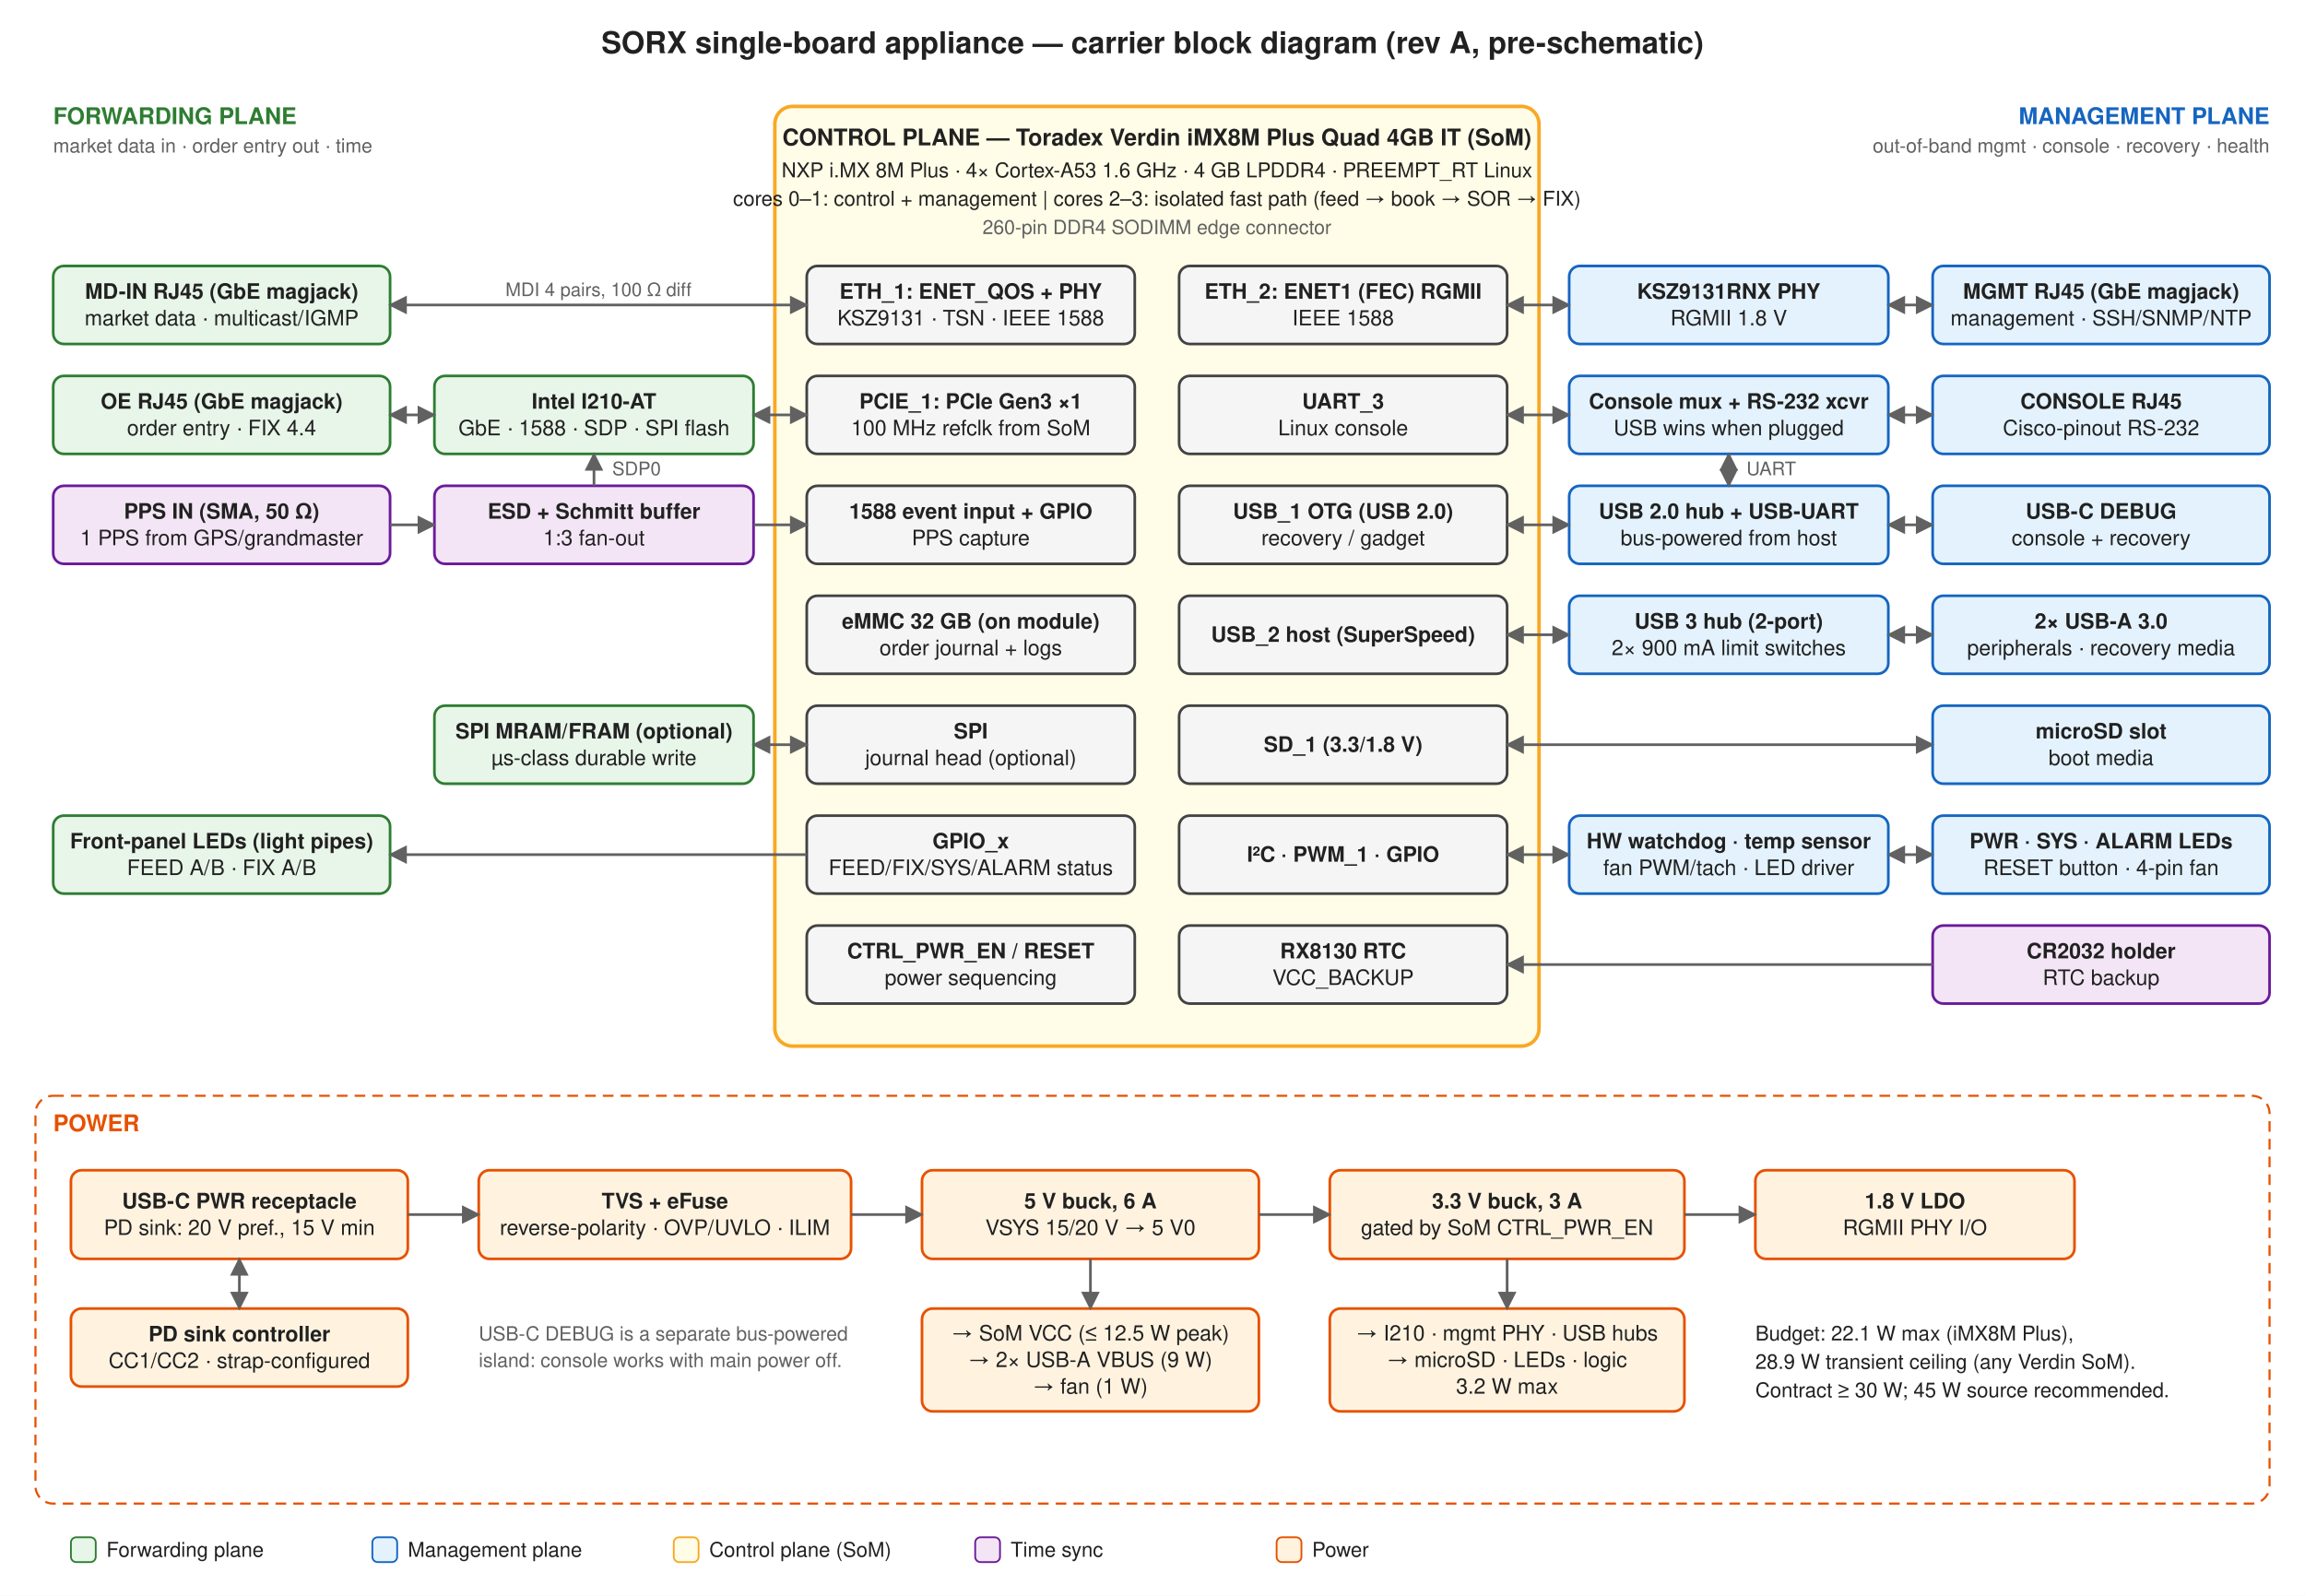
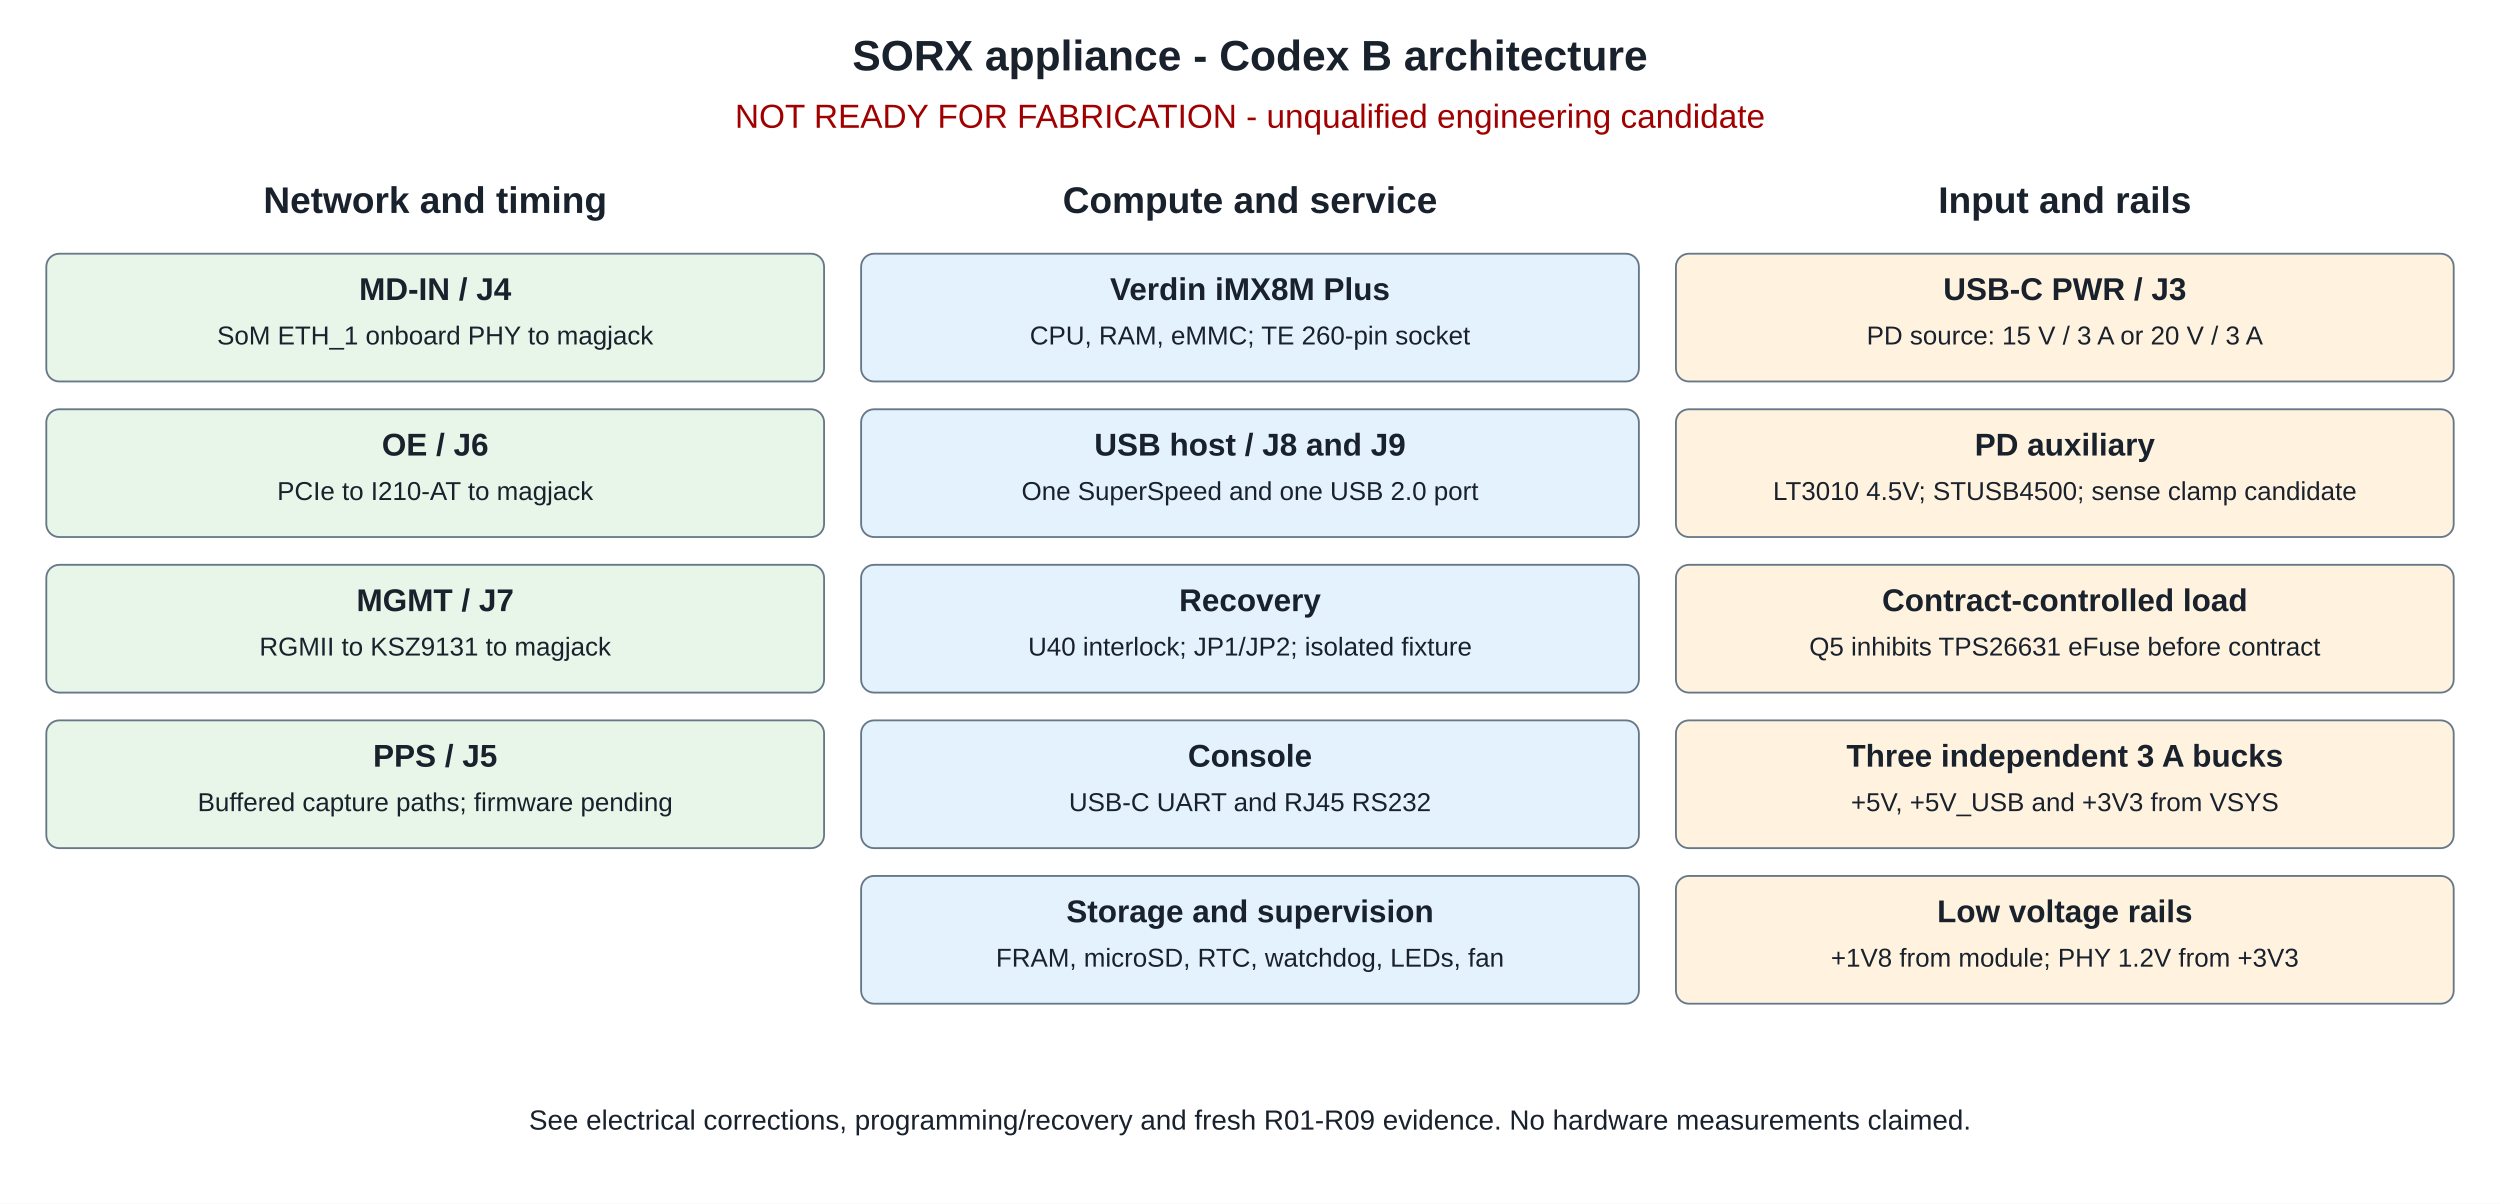
- <svg xmlns="http://www.w3.org/2000/svg" viewBox="0 0 1300 900" width="1300" height="900" font-family="Helvetica, Arial, sans-serif">
-   <defs>
-     <marker id="a" viewBox="0 0 10 10" refX="9" refY="5" markerWidth="7" markerHeight="7" orient="auto-start-reverse">
-       <path d="M0,0 L10,5 L0,10 z" fill="#616161" />
-     </marker>
-   </defs>
-   <rect width="1300" height="900" fill="#ffffff" />
-   <text x="650.0" y="30" text-anchor="middle" font-size="17" font-weight="700" fill="#212121">SORX single-board appliance — carrier block diagram (rev A, pre-schematic)</text>
-   <text x="30" y="70" text-anchor="start" font-size="13" font-weight="700" fill="#2e7d32">FORWARDING PLANE</text>
-   <text x="30" y="86" text-anchor="start" font-size="11" font-weight="400" fill="#616161">market data in · order entry out · time</text>
-   <text x="1280" y="70" text-anchor="end" font-size="13" font-weight="700" fill="#1565c0">MANAGEMENT PLANE</text>
-   <text x="1280" y="86" text-anchor="end" font-size="11" font-weight="400" fill="#616161">out-of-band mgmt · console · recovery · health</text>
-   <rect x="437" y="60" width="431" height="530" rx="10" fill="#fffde7" stroke="#f9a825" stroke-width="2" />
-   <text x="652.5" y="82" text-anchor="middle" font-size="13" font-weight="700" fill="#212121">CONTROL PLANE — Toradex Verdin iMX8M Plus Quad 4GB IT (SoM)</text>
-   <text x="652.5" y="100" text-anchor="middle" font-size="11.5" font-weight="400" fill="#212121">NXP i.MX 8M Plus · 4× Cortex-A53 1.6 GHz · 4 GB LPDDR4 · PREEMPT_RT Linux</text>
-   <text x="652.5" y="116" text-anchor="middle" font-size="11.5" font-weight="400" fill="#212121">cores 0–1: control + management  |  cores 2–3: isolated fast path (feed → book → SOR → FIX)</text>
-   <text x="652.5" y="132" text-anchor="middle" font-size="11" font-weight="400" fill="#616161">260-pin DDR4 SODIMM edge connector</text>
-   <rect x="455" y="150" width="185" height="44" rx="6" fill="#f5f5f5" stroke="#424242" stroke-width="1.5" />
-   <text x="547.5" y="168.5" text-anchor="middle" font-size="12" font-weight="600" fill="#212121">ETH_1: ENET_QOS + PHY</text>
-   <text x="547.5" y="183.5" text-anchor="middle" font-size="12" font-weight="400" fill="#212121">KSZ9131 · TSN · IEEE 1588</text>
-   <rect x="455" y="212" width="185" height="44" rx="6" fill="#f5f5f5" stroke="#424242" stroke-width="1.5" />
-   <text x="547.5" y="230.5" text-anchor="middle" font-size="12" font-weight="600" fill="#212121">PCIE_1: PCIe Gen3 ×1</text>
-   <text x="547.5" y="245.5" text-anchor="middle" font-size="12" font-weight="400" fill="#212121">100 MHz refclk from SoM</text>
-   <rect x="455" y="274" width="185" height="44" rx="6" fill="#f5f5f5" stroke="#424242" stroke-width="1.5" />
-   <text x="547.5" y="292.5" text-anchor="middle" font-size="12" font-weight="600" fill="#212121">1588 event input + GPIO</text>
-   <text x="547.5" y="307.5" text-anchor="middle" font-size="12" font-weight="400" fill="#212121">PPS capture</text>
-   <rect x="455" y="336" width="185" height="44" rx="6" fill="#f5f5f5" stroke="#424242" stroke-width="1.5" />
-   <text x="547.5" y="354.5" text-anchor="middle" font-size="12" font-weight="600" fill="#212121">eMMC 32 GB (on module)</text>
-   <text x="547.5" y="369.5" text-anchor="middle" font-size="12" font-weight="400" fill="#212121">order journal + logs</text>
-   <rect x="455" y="398" width="185" height="44" rx="6" fill="#f5f5f5" stroke="#424242" stroke-width="1.5" />
-   <text x="547.5" y="416.5" text-anchor="middle" font-size="12" font-weight="600" fill="#212121">SPI</text>
-   <text x="547.5" y="431.5" text-anchor="middle" font-size="12" font-weight="400" fill="#212121">journal head (optional)</text>
-   <rect x="455" y="460" width="185" height="44" rx="6" fill="#f5f5f5" stroke="#424242" stroke-width="1.5" />
-   <text x="547.5" y="478.5" text-anchor="middle" font-size="12" font-weight="600" fill="#212121">GPIO_x</text>
-   <text x="547.5" y="493.5" text-anchor="middle" font-size="12" font-weight="400" fill="#212121">FEED/FIX/SYS/ALARM status</text>
-   <rect x="455" y="522" width="185" height="44" rx="6" fill="#f5f5f5" stroke="#424242" stroke-width="1.5" />
-   <text x="547.5" y="540.5" text-anchor="middle" font-size="12" font-weight="600" fill="#212121">CTRL_PWR_EN / RESET</text>
-   <text x="547.5" y="555.5" text-anchor="middle" font-size="12" font-weight="400" fill="#212121">power sequencing</text>
-   <rect x="665" y="150" width="185" height="44" rx="6" fill="#f5f5f5" stroke="#424242" stroke-width="1.5" />
-   <text x="757.5" y="168.5" text-anchor="middle" font-size="12" font-weight="600" fill="#212121">ETH_2: ENET1 (FEC) RGMII</text>
-   <text x="757.5" y="183.5" text-anchor="middle" font-size="12" font-weight="400" fill="#212121">IEEE 1588</text>
-   <rect x="665" y="212" width="185" height="44" rx="6" fill="#f5f5f5" stroke="#424242" stroke-width="1.5" />
-   <text x="757.5" y="230.5" text-anchor="middle" font-size="12" font-weight="600" fill="#212121">UART_3</text>
-   <text x="757.5" y="245.5" text-anchor="middle" font-size="12" font-weight="400" fill="#212121">Linux console</text>
-   <rect x="665" y="274" width="185" height="44" rx="6" fill="#f5f5f5" stroke="#424242" stroke-width="1.5" />
-   <text x="757.5" y="292.5" text-anchor="middle" font-size="12" font-weight="600" fill="#212121">USB_1 OTG (USB 2.0)</text>
-   <text x="757.5" y="307.5" text-anchor="middle" font-size="12" font-weight="400" fill="#212121">recovery / gadget</text>
-   <rect x="665" y="336" width="185" height="44" rx="6" fill="#f5f5f5" stroke="#424242" stroke-width="1.5" />
-   <text x="757.5" y="362.0" text-anchor="middle" font-size="12" font-weight="600" fill="#212121">USB_2 host (SuperSpeed)</text>
-   <rect x="665" y="398" width="185" height="44" rx="6" fill="#f5f5f5" stroke="#424242" stroke-width="1.5" />
-   <text x="757.5" y="424.0" text-anchor="middle" font-size="12" font-weight="600" fill="#212121">SD_1 (3.3/1.8 V)</text>
-   <rect x="665" y="460" width="185" height="44" rx="6" fill="#f5f5f5" stroke="#424242" stroke-width="1.5" />
-   <text x="757.5" y="486.0" text-anchor="middle" font-size="12" font-weight="600" fill="#212121">I²C · PWM_1 · GPIO</text>
-   <rect x="665" y="522" width="185" height="44" rx="6" fill="#f5f5f5" stroke="#424242" stroke-width="1.5" />
-   <text x="757.5" y="540.5" text-anchor="middle" font-size="12" font-weight="600" fill="#212121">RX8130 RTC</text>
-   <text x="757.5" y="555.5" text-anchor="middle" font-size="12" font-weight="400" fill="#212121">VCC_BACKUP</text>
-   <rect x="30" y="150" width="190" height="44" rx="6" fill="#e8f5e9" stroke="#2e7d32" stroke-width="1.5" />
-   <text x="125.0" y="168.5" text-anchor="middle" font-size="12" font-weight="600" fill="#212121">MD-IN RJ45 (GbE magjack)</text>
-   <text x="125.0" y="183.5" text-anchor="middle" font-size="12" font-weight="400" fill="#212121">market data · multicast/IGMP</text>
-   <line x1="220" y1="172.0" x2="455" y2="172.0" stroke="#616161" stroke-width="1.5" marker-end="url(#a)" marker-start="url(#a)" />
-   <text x="337.5" y="167.0" text-anchor="middle" font-size="10.5" fill="#616161">MDI 4 pairs, 100 Ω diff</text>
-   <rect x="30" y="212" width="190" height="44" rx="6" fill="#e8f5e9" stroke="#2e7d32" stroke-width="1.5" />
-   <text x="125.0" y="230.5" text-anchor="middle" font-size="12" font-weight="600" fill="#212121">OE RJ45 (GbE magjack)</text>
-   <text x="125.0" y="245.5" text-anchor="middle" font-size="12" font-weight="400" fill="#212121">order entry · FIX 4.4</text>
-   <rect x="245" y="212" width="180" height="44" rx="6" fill="#e8f5e9" stroke="#2e7d32" stroke-width="1.5" />
-   <text x="335.0" y="230.5" text-anchor="middle" font-size="12" font-weight="600" fill="#212121">Intel I210-AT</text>
-   <text x="335.0" y="245.5" text-anchor="middle" font-size="12" font-weight="400" fill="#212121">GbE · 1588 · SDP · SPI flash</text>
-   <line x1="220" y1="234.0" x2="245" y2="234.0" stroke="#616161" stroke-width="1.5" marker-end="url(#a)" marker-start="url(#a)" />
-   <line x1="425" y1="234.0" x2="455" y2="234.0" stroke="#616161" stroke-width="1.5" marker-end="url(#a)" marker-start="url(#a)" />
-   <rect x="30" y="274" width="190" height="44" rx="6" fill="#f3e5f5" stroke="#6a1b9a" stroke-width="1.5" />
-   <text x="125.0" y="292.5" text-anchor="middle" font-size="12" font-weight="600" fill="#212121">PPS IN (SMA, 50 Ω)</text>
-   <text x="125.0" y="307.5" text-anchor="middle" font-size="12" font-weight="400" fill="#212121">1 PPS from GPS/grandmaster</text>
-   <rect x="245" y="274" width="180" height="44" rx="6" fill="#f3e5f5" stroke="#6a1b9a" stroke-width="1.5" />
-   <text x="335.0" y="292.5" text-anchor="middle" font-size="12" font-weight="600" fill="#212121">ESD + Schmitt buffer</text>
-   <text x="335.0" y="307.5" text-anchor="middle" font-size="12" font-weight="400" fill="#212121">1:3 fan-out</text>
-   <line x1="220" y1="296.0" x2="245" y2="296.0" stroke="#616161" stroke-width="1.5" marker-end="url(#a)" />
-   <line x1="425" y1="296.0" x2="455" y2="296.0" stroke="#616161" stroke-width="1.5" marker-end="url(#a)" />
-   <line x1="335.0" y1="274" x2="335.0" y2="256" stroke="#616161" stroke-width="1.5" marker-end="url(#a)" />
-   <text x="359.0" y="268" text-anchor="middle" font-size="10.5" fill="#616161">SDP0</text>
-   <rect x="245" y="398" width="180" height="44" rx="6" fill="#e8f5e9" stroke="#2e7d32" stroke-width="1.5" />
-   <text x="335.0" y="416.5" text-anchor="middle" font-size="12" font-weight="600" fill="#212121">SPI MRAM/FRAM (optional)</text>
-   <text x="335.0" y="431.5" text-anchor="middle" font-size="12" font-weight="400" fill="#212121">µs-class durable write</text>
-   <line x1="425" y1="420.0" x2="455" y2="420.0" stroke="#616161" stroke-width="1.5" marker-end="url(#a)" marker-start="url(#a)" />
-   <rect x="30" y="460" width="190" height="44" rx="6" fill="#e8f5e9" stroke="#2e7d32" stroke-width="1.5" />
-   <text x="125.0" y="478.5" text-anchor="middle" font-size="12" font-weight="600" fill="#212121">Front-panel LEDs (light pipes)</text>
-   <text x="125.0" y="493.5" text-anchor="middle" font-size="12" font-weight="400" fill="#212121">FEED A/B · FIX A/B</text>
-   <line x1="455" y1="482.0" x2="220" y2="482.0" stroke="#616161" stroke-width="1.5" marker-end="url(#a)" />
-   <rect x="885" y="150" width="180" height="44" rx="6" fill="#e3f2fd" stroke="#1565c0" stroke-width="1.5" />
-   <text x="975.0" y="168.5" text-anchor="middle" font-size="12" font-weight="600" fill="#212121">KSZ9131RNX PHY</text>
-   <text x="975.0" y="183.5" text-anchor="middle" font-size="12" font-weight="400" fill="#212121">RGMII 1.8 V</text>
-   <rect x="1090" y="150" width="190" height="44" rx="6" fill="#e3f2fd" stroke="#1565c0" stroke-width="1.5" />
-   <text x="1185.0" y="168.5" text-anchor="middle" font-size="12" font-weight="600" fill="#212121">MGMT RJ45 (GbE magjack)</text>
-   <text x="1185.0" y="183.5" text-anchor="middle" font-size="12" font-weight="400" fill="#212121">management · SSH/SNMP/NTP</text>
-   <line x1="850" y1="172.0" x2="885" y2="172.0" stroke="#616161" stroke-width="1.5" marker-end="url(#a)" marker-start="url(#a)" />
-   <line x1="1065" y1="172.0" x2="1090" y2="172.0" stroke="#616161" stroke-width="1.5" marker-end="url(#a)" marker-start="url(#a)" />
-   <rect x="885" y="212" width="180" height="44" rx="6" fill="#e3f2fd" stroke="#1565c0" stroke-width="1.5" />
-   <text x="975.0" y="230.5" text-anchor="middle" font-size="12" font-weight="600" fill="#212121">Console mux + RS-232 xcvr</text>
-   <text x="975.0" y="245.5" text-anchor="middle" font-size="12" font-weight="400" fill="#212121">USB wins when plugged</text>
-   <rect x="1090" y="212" width="190" height="44" rx="6" fill="#e3f2fd" stroke="#1565c0" stroke-width="1.5" />
-   <text x="1185.0" y="230.5" text-anchor="middle" font-size="12" font-weight="600" fill="#212121">CONSOLE RJ45</text>
-   <text x="1185.0" y="245.5" text-anchor="middle" font-size="12" font-weight="400" fill="#212121">Cisco-pinout RS-232</text>
-   <line x1="850" y1="234.0" x2="885" y2="234.0" stroke="#616161" stroke-width="1.5" marker-end="url(#a)" marker-start="url(#a)" />
-   <line x1="1065" y1="234.0" x2="1090" y2="234.0" stroke="#616161" stroke-width="1.5" marker-end="url(#a)" marker-start="url(#a)" />
-   <rect x="885" y="274" width="180" height="44" rx="6" fill="#e3f2fd" stroke="#1565c0" stroke-width="1.5" />
-   <text x="975.0" y="292.5" text-anchor="middle" font-size="12" font-weight="600" fill="#212121">USB 2.0 hub + USB-UART</text>
-   <text x="975.0" y="307.5" text-anchor="middle" font-size="12" font-weight="400" fill="#212121">bus-powered from host</text>
-   <rect x="1090" y="274" width="190" height="44" rx="6" fill="#e3f2fd" stroke="#1565c0" stroke-width="1.5" />
-   <text x="1185.0" y="292.5" text-anchor="middle" font-size="12" font-weight="600" fill="#212121">USB-C DEBUG</text>
-   <text x="1185.0" y="307.5" text-anchor="middle" font-size="12" font-weight="400" fill="#212121">console + recovery</text>
-   <line x1="850" y1="296.0" x2="885" y2="296.0" stroke="#616161" stroke-width="1.5" marker-end="url(#a)" marker-start="url(#a)" />
-   <line x1="1065" y1="296.0" x2="1090" y2="296.0" stroke="#616161" stroke-width="1.5" marker-end="url(#a)" marker-start="url(#a)" />
-   <line x1="975.0" y1="274" x2="975.0" y2="256" stroke="#616161" stroke-width="1.5" marker-end="url(#a)" marker-start="url(#a)" />
-   <text x="999.0" y="268" text-anchor="middle" font-size="10.5" fill="#616161">UART</text>
-   <rect x="885" y="336" width="180" height="44" rx="6" fill="#e3f2fd" stroke="#1565c0" stroke-width="1.5" />
-   <text x="975.0" y="354.5" text-anchor="middle" font-size="12" font-weight="600" fill="#212121">USB 3 hub (2-port)</text>
-   <text x="975.0" y="369.5" text-anchor="middle" font-size="12" font-weight="400" fill="#212121">2× 900 mA limit switches</text>
-   <rect x="1090" y="336" width="190" height="44" rx="6" fill="#e3f2fd" stroke="#1565c0" stroke-width="1.5" />
-   <text x="1185.0" y="354.5" text-anchor="middle" font-size="12" font-weight="600" fill="#212121">2× USB-A 3.0</text>
-   <text x="1185.0" y="369.5" text-anchor="middle" font-size="12" font-weight="400" fill="#212121">peripherals · recovery media</text>
-   <line x1="850" y1="358.0" x2="885" y2="358.0" stroke="#616161" stroke-width="1.5" marker-end="url(#a)" marker-start="url(#a)" />
-   <line x1="1065" y1="358.0" x2="1090" y2="358.0" stroke="#616161" stroke-width="1.5" marker-end="url(#a)" marker-start="url(#a)" />
-   <rect x="1090" y="398" width="190" height="44" rx="6" fill="#e3f2fd" stroke="#1565c0" stroke-width="1.5" />
-   <text x="1185.0" y="416.5" text-anchor="middle" font-size="12" font-weight="600" fill="#212121">microSD slot</text>
-   <text x="1185.0" y="431.5" text-anchor="middle" font-size="12" font-weight="400" fill="#212121">boot media</text>
-   <line x1="850" y1="420.0" x2="1090" y2="420.0" stroke="#616161" stroke-width="1.5" marker-end="url(#a)" marker-start="url(#a)" />
-   <rect x="885" y="460" width="180" height="44" rx="6" fill="#e3f2fd" stroke="#1565c0" stroke-width="1.5" />
-   <text x="975.0" y="478.5" text-anchor="middle" font-size="12" font-weight="600" fill="#212121">HW watchdog · temp sensor</text>
-   <text x="975.0" y="493.5" text-anchor="middle" font-size="12" font-weight="400" fill="#212121">fan PWM/tach · LED driver</text>
-   <rect x="1090" y="460" width="190" height="44" rx="6" fill="#e3f2fd" stroke="#1565c0" stroke-width="1.5" />
-   <text x="1185.0" y="478.5" text-anchor="middle" font-size="12" font-weight="600" fill="#212121">PWR · SYS · ALARM LEDs</text>
-   <text x="1185.0" y="493.5" text-anchor="middle" font-size="12" font-weight="400" fill="#212121">RESET button · 4-pin fan</text>
-   <line x1="850" y1="482.0" x2="885" y2="482.0" stroke="#616161" stroke-width="1.5" marker-end="url(#a)" marker-start="url(#a)" />
-   <line x1="1065" y1="482.0" x2="1090" y2="482.0" stroke="#616161" stroke-width="1.5" marker-end="url(#a)" marker-start="url(#a)" />
-   <rect x="1090" y="522" width="190" height="44" rx="6" fill="#f3e5f5" stroke="#6a1b9a" stroke-width="1.5" />
-   <text x="1185.0" y="540.5" text-anchor="middle" font-size="12" font-weight="600" fill="#212121">CR2032 holder</text>
-   <text x="1185.0" y="555.5" text-anchor="middle" font-size="12" font-weight="400" fill="#212121">RTC backup</text>
-   <line x1="1090" y1="544.0" x2="850" y2="544.0" stroke="#616161" stroke-width="1.5" marker-end="url(#a)" />
-   <rect x="20" y="618" width="1260" height="230" rx="10" fill="none" stroke="#e65100" stroke-dasharray="6 4" stroke-width="1.2" />
-   <text x="30" y="638" text-anchor="start" font-size="13" font-weight="700" fill="#e65100">POWER</text>
-   <rect x="40" y="660" width="190" height="50" rx="6" fill="#fff3e0" stroke="#e65100" stroke-width="1.5" />
-   <text x="135.0" y="681.5" text-anchor="middle" font-size="12" font-weight="600" fill="#212121">USB-C PWR receptacle</text>
-   <text x="135.0" y="696.5" text-anchor="middle" font-size="12" font-weight="400" fill="#212121">PD sink: 20 V pref., 15 V min</text>
-   <rect x="270" y="660" width="210" height="50" rx="6" fill="#fff3e0" stroke="#e65100" stroke-width="1.5" />
-   <text x="375.0" y="681.5" text-anchor="middle" font-size="12" font-weight="600" fill="#212121">TVS + eFuse</text>
-   <text x="375.0" y="696.5" text-anchor="middle" font-size="12" font-weight="400" fill="#212121">reverse-polarity · OVP/UVLO · ILIM</text>
-   <rect x="520" y="660" width="190" height="50" rx="6" fill="#fff3e0" stroke="#e65100" stroke-width="1.5" />
-   <text x="615.0" y="681.5" text-anchor="middle" font-size="12" font-weight="600" fill="#212121">5 V buck, 6 A</text>
-   <text x="615.0" y="696.5" text-anchor="middle" font-size="12" font-weight="400" fill="#212121">VSYS 15/20 V → 5 V0</text>
-   <rect x="750" y="660" width="200" height="50" rx="6" fill="#fff3e0" stroke="#e65100" stroke-width="1.5" />
-   <text x="850.0" y="681.5" text-anchor="middle" font-size="12" font-weight="600" fill="#212121">3.3 V buck, 3 A</text>
-   <text x="850.0" y="696.5" text-anchor="middle" font-size="12" font-weight="400" fill="#212121">gated by SoM CTRL_PWR_EN</text>
-   <rect x="990" y="660" width="180" height="50" rx="6" fill="#fff3e0" stroke="#e65100" stroke-width="1.5" />
-   <text x="1080.0" y="681.5" text-anchor="middle" font-size="12" font-weight="600" fill="#212121">1.8 V LDO</text>
-   <text x="1080.0" y="696.5" text-anchor="middle" font-size="12" font-weight="400" fill="#212121">RGMII PHY I/O</text>
-   <line x1="230" y1="685" x2="270" y2="685" stroke="#616161" stroke-width="1.5" marker-end="url(#a)" />
-   <line x1="480" y1="685" x2="520" y2="685" stroke="#616161" stroke-width="1.5" marker-end="url(#a)" />
-   <line x1="710" y1="685" x2="750" y2="685" stroke="#616161" stroke-width="1.5" marker-end="url(#a)" />
-   <line x1="950" y1="685" x2="990" y2="685" stroke="#616161" stroke-width="1.5" marker-end="url(#a)" />
-   <rect x="40" y="738" width="190" height="44" rx="6" fill="#fff3e0" stroke="#e65100" stroke-width="1.5" />
-   <text x="135.0" y="756.5" text-anchor="middle" font-size="12" font-weight="600" fill="#212121">PD sink controller</text>
-   <text x="135.0" y="771.5" text-anchor="middle" font-size="12" font-weight="400" fill="#212121">CC1/CC2 · strap-configured</text>
-   <line x1="135" y1="738" x2="135" y2="710" stroke="#616161" stroke-width="1.5" marker-end="url(#a)" marker-start="url(#a)" />
-   <rect x="520" y="738" width="190" height="58" rx="6" fill="#fff3e0" stroke="#e65100" stroke-width="1.5" />
-   <text x="615.0" y="756.0" text-anchor="middle" font-size="12" font-weight="400" fill="#212121">→ SoM VCC (≤ 12.5 W peak)</text>
-   <text x="615.0" y="771.0" text-anchor="middle" font-size="12" font-weight="400" fill="#212121">→ 2× USB-A VBUS (9 W)</text>
-   <text x="615.0" y="786.0" text-anchor="middle" font-size="12" font-weight="400" fill="#212121">→ fan (1 W)</text>
-   <line x1="615" y1="710" x2="615" y2="738" stroke="#616161" stroke-width="1.5" marker-end="url(#a)" />
-   <rect x="750" y="738" width="200" height="58" rx="6" fill="#fff3e0" stroke="#e65100" stroke-width="1.5" />
-   <text x="850.0" y="756.0" text-anchor="middle" font-size="12" font-weight="400" fill="#212121">→ I210 · mgmt PHY · USB hubs</text>
-   <text x="850.0" y="771.0" text-anchor="middle" font-size="12" font-weight="400" fill="#212121">→ microSD · LEDs · logic</text>
-   <text x="850.0" y="786.0" text-anchor="middle" font-size="12" font-weight="400" fill="#212121">3.2 W max</text>
-   <line x1="850" y1="710" x2="850" y2="738" stroke="#616161" stroke-width="1.5" marker-end="url(#a)" />
-   <text x="990" y="756" text-anchor="start" font-size="11.5" font-weight="400" fill="#212121">Budget: 22.1 W max (iMX8M Plus),</text>
-   <text x="990" y="772" text-anchor="start" font-size="11.5" font-weight="400" fill="#212121">28.9 W transient ceiling (any Verdin SoM).</text>
-   <text x="990" y="788" text-anchor="start" font-size="11.5" font-weight="400" fill="#212121">Contract ≥ 30 W; 45 W source recommended.</text>
-   <text x="270" y="756" text-anchor="start" font-size="11" font-weight="400" fill="#616161">USB-C DEBUG is a separate bus-powered</text>
-   <text x="270" y="771" text-anchor="start" font-size="11" font-weight="400" fill="#616161">island: console works with main power off.</text>
-   <rect x="40" y="867" width="14" height="14" rx="3" fill="#e8f5e9" stroke="#2e7d32" />
-   <text x="60" y="878" text-anchor="start" font-size="11.5" font-weight="400" fill="#212121">Forwarding plane</text>
-   <rect x="210" y="867" width="14" height="14" rx="3" fill="#e3f2fd" stroke="#1565c0" />
-   <text x="230" y="878" text-anchor="start" font-size="11.5" font-weight="400" fill="#212121">Management plane</text>
-   <rect x="380" y="867" width="14" height="14" rx="3" fill="#fffde7" stroke="#f9a825" />
-   <text x="400" y="878" text-anchor="start" font-size="11.5" font-weight="400" fill="#212121">Control plane (SoM)</text>
-   <rect x="550" y="867" width="14" height="14" rx="3" fill="#f3e5f5" stroke="#6a1b9a" />
-   <text x="570" y="878" text-anchor="start" font-size="11.5" font-weight="400" fill="#212121">Time sync</text>
-   <rect x="720" y="867" width="14" height="14" rx="3" fill="#fff3e0" stroke="#e65100" />
-   <text x="740" y="878" text-anchor="start" font-size="11.5" font-weight="400" fill="#212121">Power</text>
+ <svg xmlns="http://www.w3.org/2000/svg" width="1350" height="650" viewBox="0 0 1350 650">
+   <rect width="1350" height="650" fill="white" />
+   <g font-family="Arial,sans-serif" fill="#18212c">
+     <text x="675" y="38" text-anchor="middle" font-size="23" font-weight="bold">SORX appliance - Codex B architecture</text>
+     <text x="675" y="69" text-anchor="middle" font-size="18" fill="#a00000">NOT READY FOR FABRICATION - unqualified engineering candidate</text>
+     <text x="235" y="115" text-anchor="middle" font-size="20" font-weight="bold">Network and timing</text>
+     <rect x="25" y="137" width="420" height="69" rx="7" fill="#e8f5e9" stroke="#667788" />
+     <text x="235" y="162" text-anchor="middle" font-size="17" font-weight="bold">MD-IN / J4</text>
+     <text x="235" y="186" text-anchor="middle" font-size="14">SoM ETH_1 onboard PHY to magjack</text>
+     <rect x="25" y="221" width="420" height="69" rx="7" fill="#e8f5e9" stroke="#667788" />
+     <text x="235" y="246" text-anchor="middle" font-size="17" font-weight="bold">OE / J6</text>
+     <text x="235" y="270" text-anchor="middle" font-size="14">PCIe to I210-AT to magjack</text>
+     <rect x="25" y="305" width="420" height="69" rx="7" fill="#e8f5e9" stroke="#667788" />
+     <text x="235" y="330" text-anchor="middle" font-size="17" font-weight="bold">MGMT / J7</text>
+     <text x="235" y="354" text-anchor="middle" font-size="14">RGMII to KSZ9131 to magjack</text>
+     <rect x="25" y="389" width="420" height="69" rx="7" fill="#e8f5e9" stroke="#667788" />
+     <text x="235" y="414" text-anchor="middle" font-size="17" font-weight="bold">PPS / J5</text>
+     <text x="235" y="438" text-anchor="middle" font-size="14">Buffered capture paths; firmware pending</text>
+     <text x="675" y="115" text-anchor="middle" font-size="20" font-weight="bold">Compute and service</text>
+     <rect x="465" y="137" width="420" height="69" rx="7" fill="#e3f2fd" stroke="#667788" />
+     <text x="675" y="162" text-anchor="middle" font-size="17" font-weight="bold">Verdin iMX8M Plus</text>
+     <text x="675" y="186" text-anchor="middle" font-size="14">CPU, RAM, eMMC; TE 260-pin socket</text>
+     <rect x="465" y="221" width="420" height="69" rx="7" fill="#e3f2fd" stroke="#667788" />
+     <text x="675" y="246" text-anchor="middle" font-size="17" font-weight="bold">USB host / J8 and J9</text>
+     <text x="675" y="270" text-anchor="middle" font-size="14">One SuperSpeed and one USB 2.0 port</text>
+     <rect x="465" y="305" width="420" height="69" rx="7" fill="#e3f2fd" stroke="#667788" />
+     <text x="675" y="330" text-anchor="middle" font-size="17" font-weight="bold">Recovery</text>
+     <text x="675" y="354" text-anchor="middle" font-size="14">U40 interlock; JP1/JP2; isolated fixture</text>
+     <rect x="465" y="389" width="420" height="69" rx="7" fill="#e3f2fd" stroke="#667788" />
+     <text x="675" y="414" text-anchor="middle" font-size="17" font-weight="bold">Console</text>
+     <text x="675" y="438" text-anchor="middle" font-size="14">USB-C UART and RJ45 RS232</text>
+     <rect x="465" y="473" width="420" height="69" rx="7" fill="#e3f2fd" stroke="#667788" />
+     <text x="675" y="498" text-anchor="middle" font-size="17" font-weight="bold">Storage and supervision</text>
+     <text x="675" y="522" text-anchor="middle" font-size="14">FRAM, microSD, RTC, watchdog, LEDs, fan</text>
+     <text x="1115" y="115" text-anchor="middle" font-size="20" font-weight="bold">Input and rails</text>
+     <rect x="905" y="137" width="420" height="69" rx="7" fill="#fff3e0" stroke="#667788" />
+     <text x="1115" y="162" text-anchor="middle" font-size="17" font-weight="bold">USB-C PWR / J3</text>
+     <text x="1115" y="186" text-anchor="middle" font-size="14">PD source: 15 V / 3 A or 20 V / 3 A</text>
+     <rect x="905" y="221" width="420" height="69" rx="7" fill="#fff3e0" stroke="#667788" />
+     <text x="1115" y="246" text-anchor="middle" font-size="17" font-weight="bold">PD auxiliary</text>
+     <text x="1115" y="270" text-anchor="middle" font-size="14">LT3010 4.5V; STUSB4500; sense clamp candidate</text>
+     <rect x="905" y="305" width="420" height="69" rx="7" fill="#fff3e0" stroke="#667788" />
+     <text x="1115" y="330" text-anchor="middle" font-size="17" font-weight="bold">Contract-controlled load</text>
+     <text x="1115" y="354" text-anchor="middle" font-size="14">Q5 inhibits TPS26631 eFuse before contract</text>
+     <rect x="905" y="389" width="420" height="69" rx="7" fill="#fff3e0" stroke="#667788" />
+     <text x="1115" y="414" text-anchor="middle" font-size="17" font-weight="bold">Three independent 3 A bucks</text>
+     <text x="1115" y="438" text-anchor="middle" font-size="14">+5V, +5V_USB and +3V3 from VSYS</text>
+     <rect x="905" y="473" width="420" height="69" rx="7" fill="#fff3e0" stroke="#667788" />
+     <text x="1115" y="498" text-anchor="middle" font-size="17" font-weight="bold">Low voltage rails</text>
+     <text x="1115" y="522" text-anchor="middle" font-size="14">+1V8 from module; PHY 1.2V from +3V3</text>
+     <text x="675" y="610" text-anchor="middle" font-size="15">See electrical corrections, programming/recovery and fresh R01-R09 evidence. No hardware measurements claimed.</text>
+   </g>
</svg>
